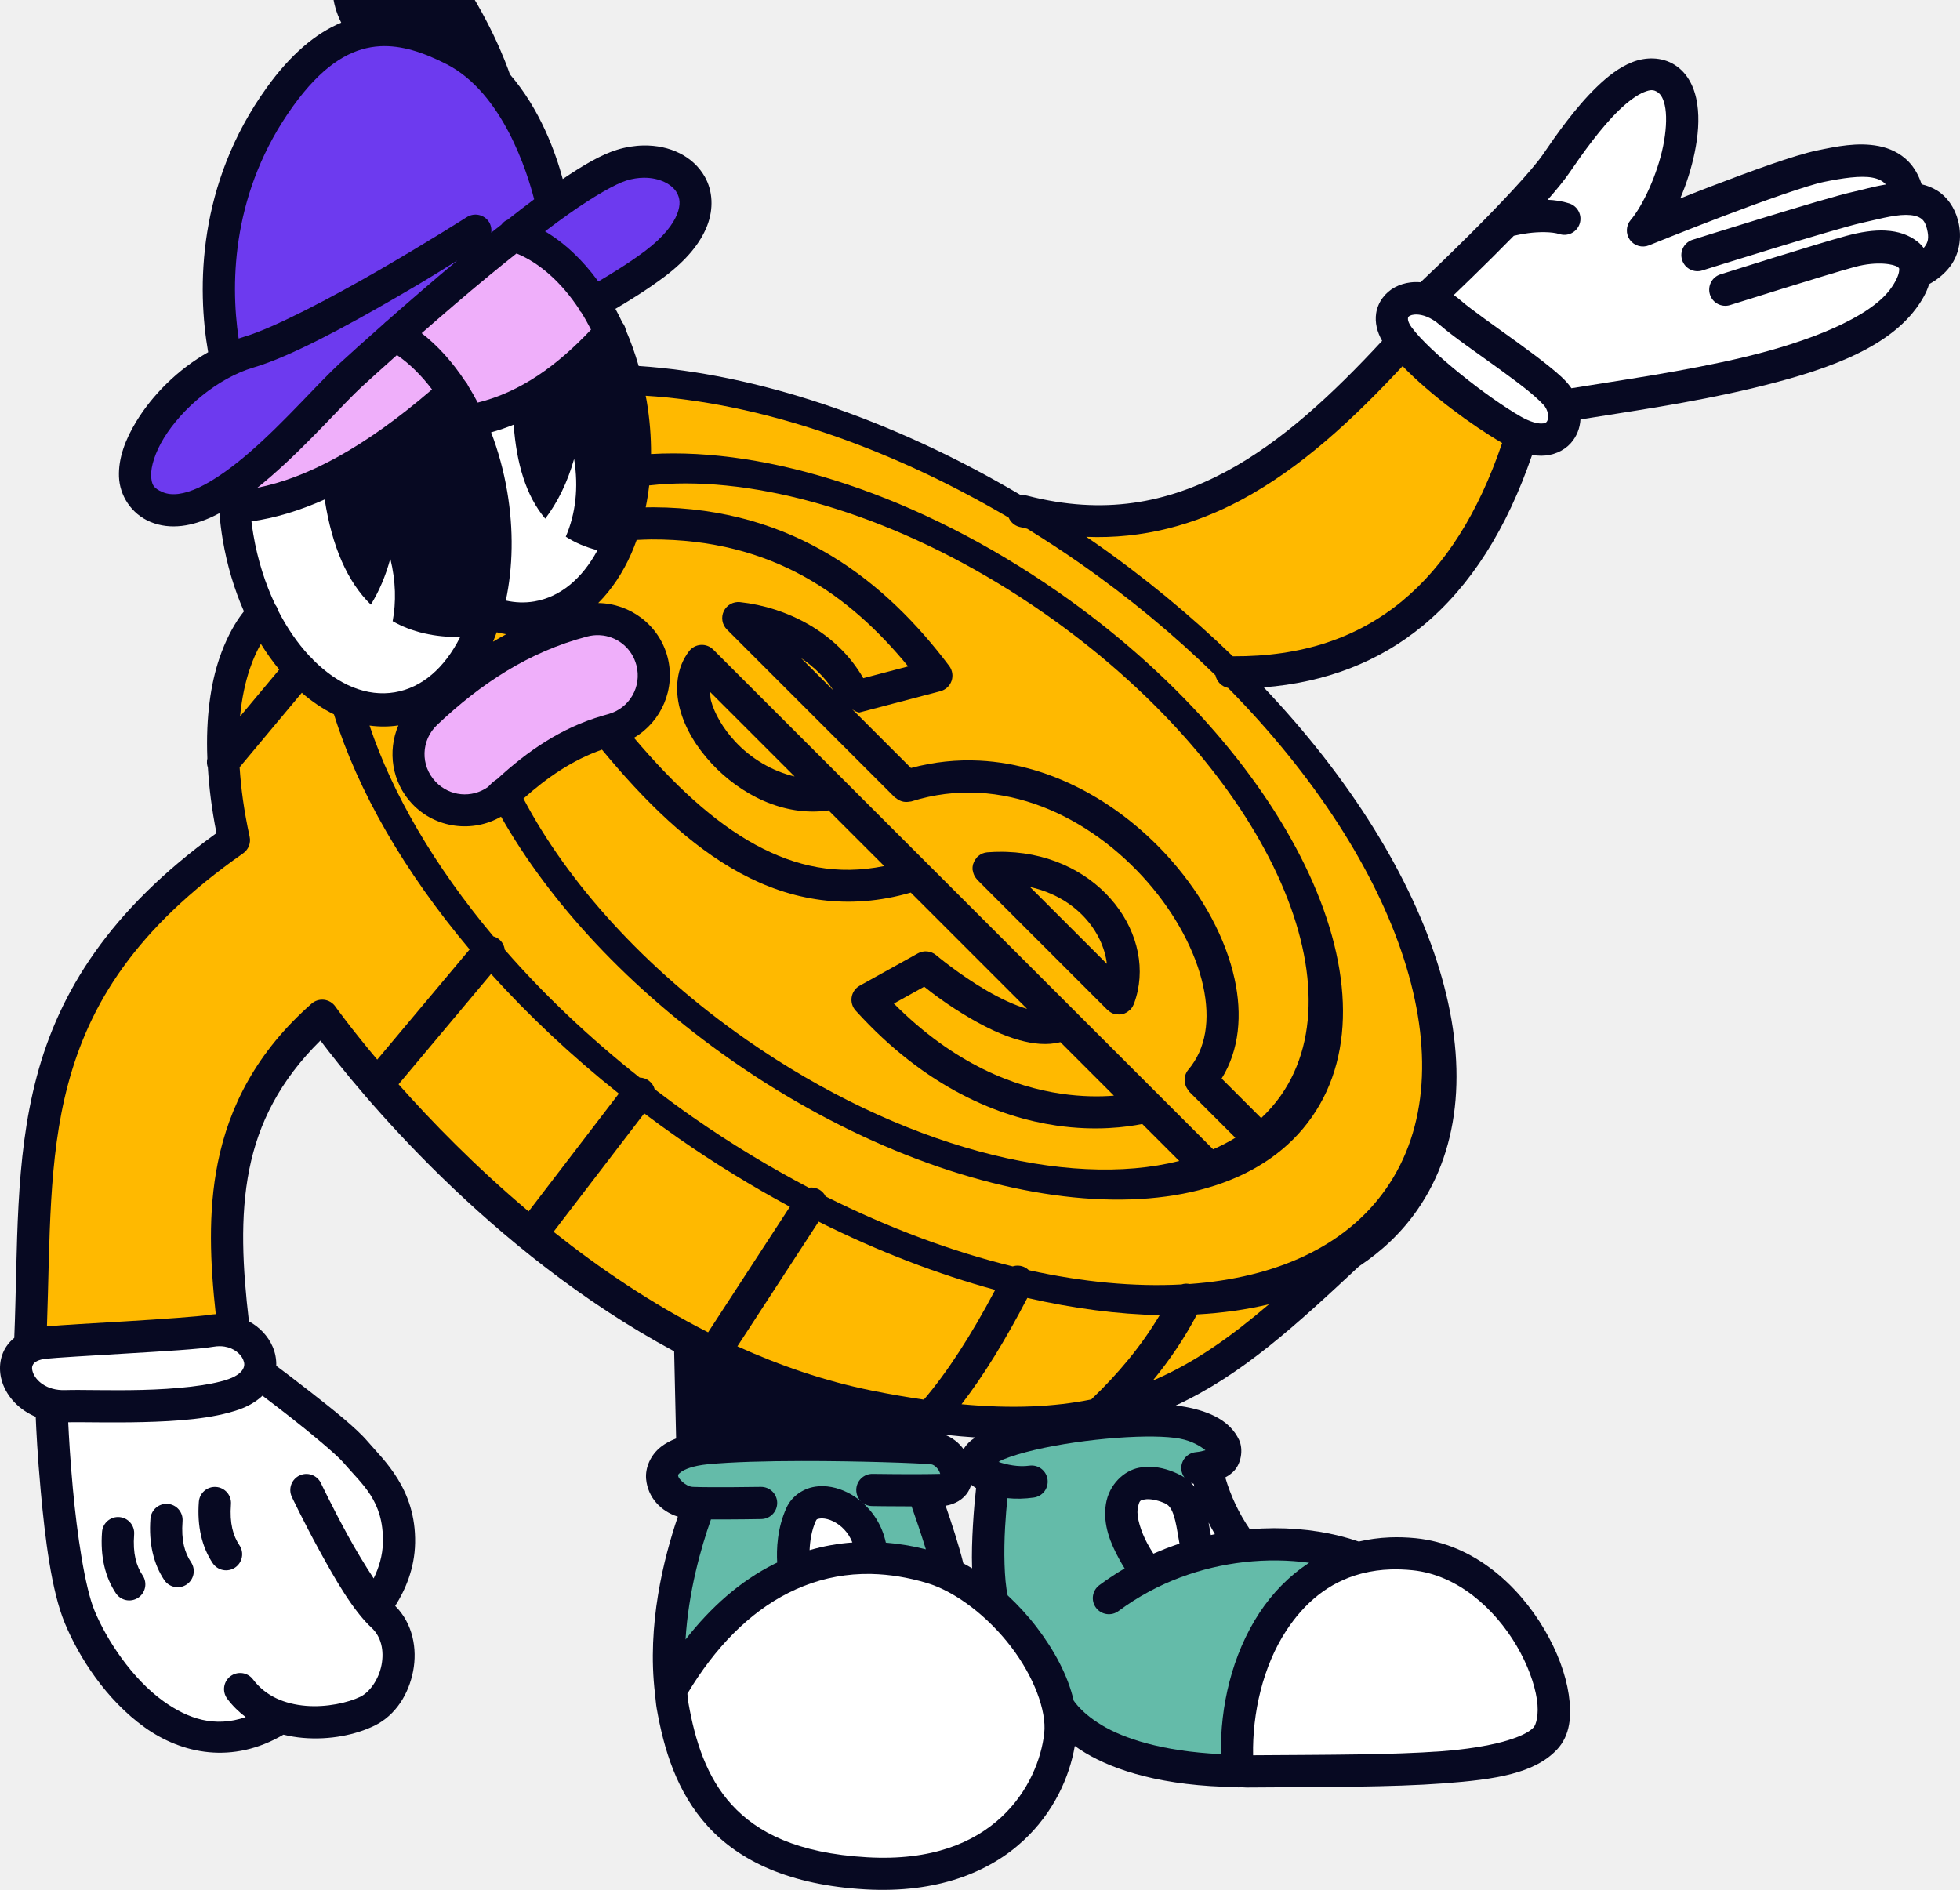
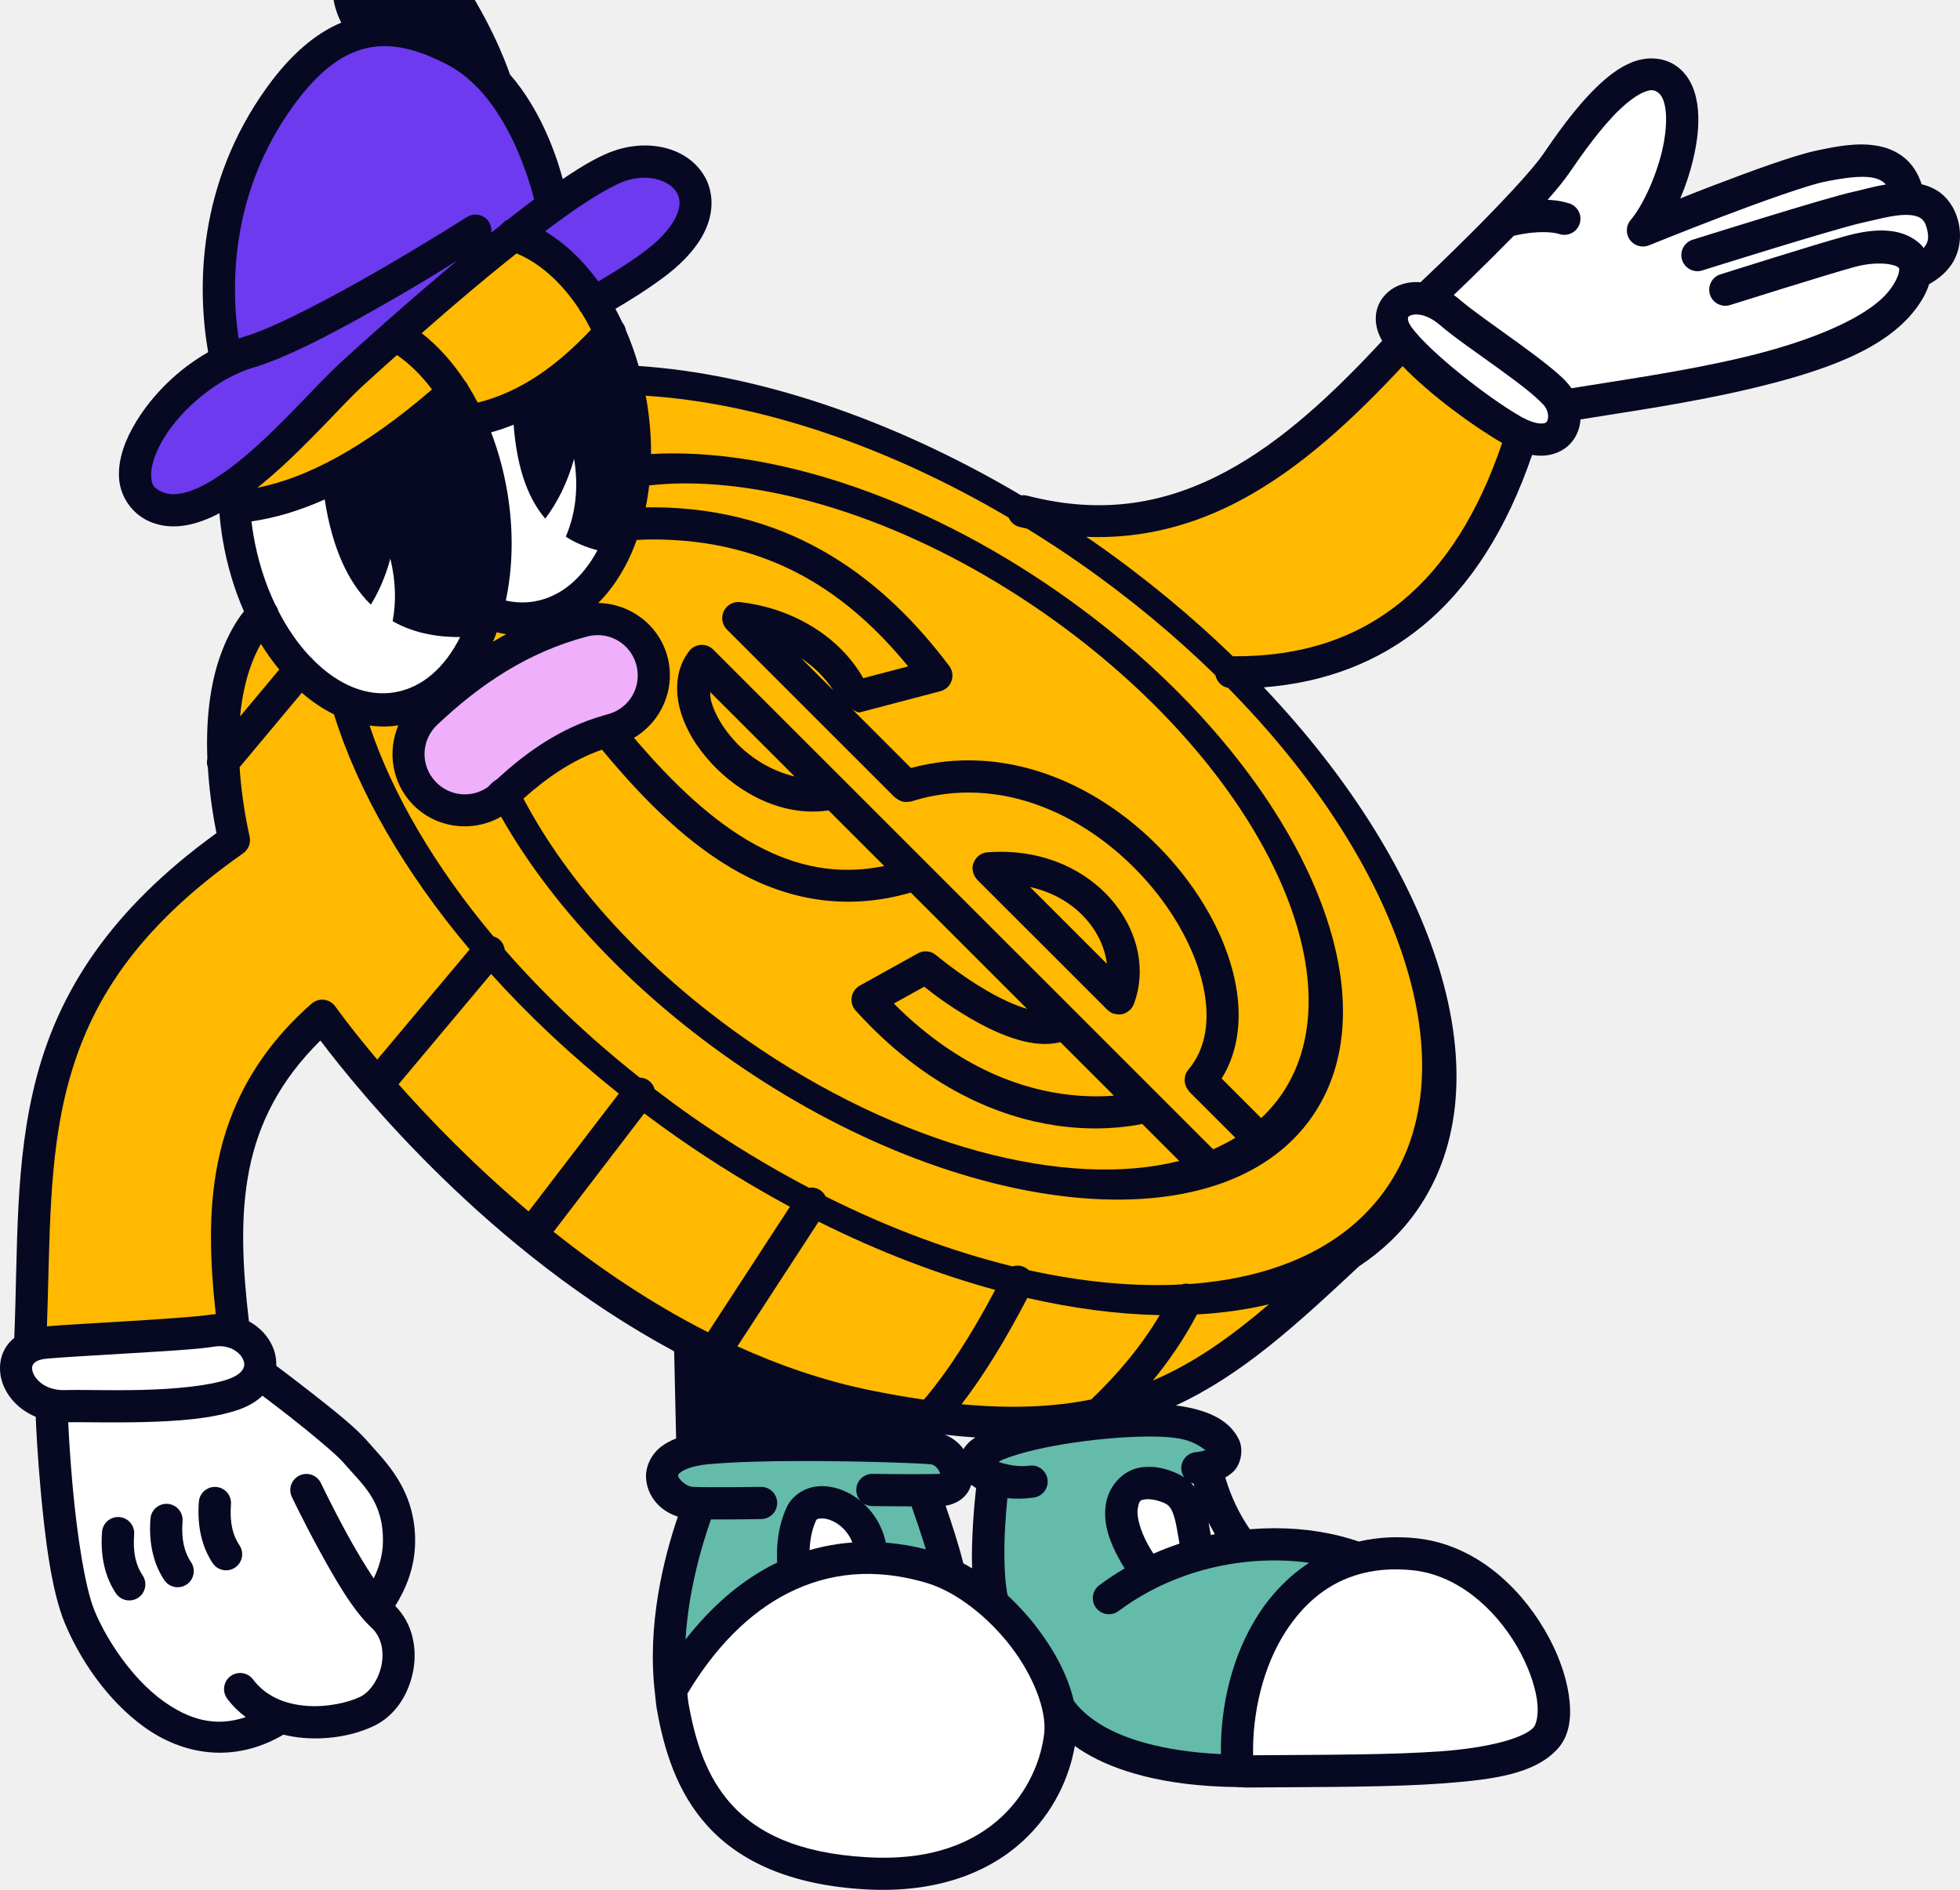
<svg xmlns="http://www.w3.org/2000/svg" width="1542" height="1487" viewBox="0 0 1542 1487" fill="none">
  <g clip-path="url(#clip0_101_519)">
    <path d="M75.327 -170.989C42.816 -170.509 21.915 -159.711 13.191 -143.107C4.467 -126.504 9.443 -107.569 21.485 -96.558C27.506 -91.052 35.747 -87.326 44.803 -87.511C46.181 -87.543 47.525 -88.275 48.904 -88.488C49.224 -86.79 49.138 -84.992 49.696 -83.343C52.553 -74.894 59.876 -67.789 68.245 -65.077C80.639 -61.06 94.075 -63.083 110.112 -68.564C110.821 -63.503 112.143 -58.748 114.46 -54.454C119.667 -44.806 129.255 -38.697 139.288 -36.206C155.268 -32.239 173.588 -34.746 193.896 -39.786C194.475 -34.986 195.463 -30.427 197.181 -26.201C200.844 -17.188 207.965 -9.747 216.744 -6.005C229.742 -0.466 244.538 -1.443 261.655 -6.316C262.272 2.158 264.645 10.301 268.452 17.831C248.362 26.249 228.69 42.73 209.829 68.97C155.09 145.079 155.013 227.018 163.762 277.127C139.904 290.671 120.019 310.708 107.354 331.412C98.623 345.684 93.071 360.407 93.592 375.031C94.112 389.655 103.075 404.273 118.307 410.624C134.375 417.324 151.696 413.781 167.51 406.369C169.22 405.568 170.92 404.697 172.619 403.803C173.19 410.691 174.044 417.651 175.223 424.648C178.634 444.869 184.362 463.835 191.911 481.042C190.86 482.349 189.755 483.771 188.614 485.402C183.562 492.622 177.429 503.495 172.384 518.583C166.055 537.511 161.819 563.412 163.137 596.768C162.587 599.125 162.725 601.591 163.533 603.873C164.5 619.538 166.543 636.596 170.312 655.512C86.14 716.366 46.621 780.44 28.932 847.004C11.293 913.378 14.16 981.4 11.224 1052.69C8.833 1054.64 6.723 1056.85 5.045 1059.38C-0.683 1067.99 -1.198 1078.62 1.81 1087.68C5.686 1099.34 15.138 1109.36 28.097 1114.79C28.508 1124.52 29.472 1145.03 32.08 1173.53C35.431 1210.13 40.424 1251.56 50.957 1277.05C62.012 1303.78 83.381 1337.34 113.829 1359.15C143.051 1380.07 182.954 1388.4 222.997 1364.87C228.115 1366.14 233.265 1366.97 238.33 1367.41C259.691 1369.24 279.954 1364.95 294.609 1357.8C311.368 1349.61 321.598 1332.77 325.034 1314.81C328.359 1297.43 324.914 1277.58 310.919 1263.59C318.772 1251.15 326.222 1234.29 326.58 1214.02C327.363 1171.41 301.73 1148.79 289.16 1134.06C280.001 1123.33 261.607 1108.81 244.206 1095.2C232.182 1085.79 223.11 1078.97 217.35 1074.66C217.521 1069.44 216.522 1064.26 214.524 1059.65C210.885 1051.23 204.271 1044.22 195.832 1039.64C190.948 997.972 188.608 957.542 196.172 919.897C203.409 883.879 220.083 850.315 252.08 818.715C281.692 858.02 384.313 984.747 530.381 1063.25L531.927 1131.83C527.448 1133.55 523.501 1135.68 520.095 1138.32C511.896 1144.67 507.473 1154.77 508.325 1163.83C509.681 1178.26 519.908 1189.11 533.288 1193.33C522.239 1225.79 508.816 1278.53 515.296 1332.59C515.316 1332.85 515.344 1333.1 515.381 1333.36C515.83 1337.01 516.014 1340.63 516.655 1344.28C522.236 1376.04 532.204 1410.04 557.056 1437.17C581.909 1464.29 621.17 1483.19 680.698 1486.6C737.393 1489.86 778.294 1473.01 804.92 1448.4C829.085 1426.07 841.39 1398.15 845.594 1373.78C848.14 1375.6 850.914 1377.44 853.95 1379.26C876.904 1393.01 914.771 1405.48 973.534 1406.12C973.837 1406.22 974.145 1406.32 974.455 1406.4C974.694 1406.34 974.932 1406.27 975.167 1406.19C977.177 1406.19 978.723 1406.48 980.783 1406.46C1042.2 1406 1094.67 1406.25 1135.73 1403.19C1176.78 1400.13 1207.09 1395.4 1224.82 1376.71C1235.5 1365.46 1236.62 1349.6 1234.18 1333.33C1231.75 1317.05 1225.12 1299.27 1214.99 1282.07C1194.73 1247.67 1159.81 1214.93 1113.73 1210.29C1106.7 1209.59 1099.9 1209.39 1093.33 1209.65C1084.84 1210 1076.73 1211.13 1069.01 1212.93C1049.46 1206.18 1026.62 1202.37 1002.18 1202.43C995.969 1202.46 989.65 1202.73 983.263 1203.25C974.775 1190.87 968.331 1177.35 963.965 1162.48C966.076 1161.33 968.051 1159.98 969.878 1158.32C976.669 1152.16 978.315 1140.34 974.796 1132.89C967.757 1117.99 952.106 1110.67 932.811 1107.04C930.365 1106.59 927.774 1106.19 925.067 1105.86C977.55 1081.58 1019.87 1042.38 1069.22 996.346C1087.16 984.455 1102.6 969.86 1114.85 952.307C1185.77 850.665 1130.82 684.804 994.229 540.827C1042.84 537.017 1084.89 520.784 1119.3 492.398C1157.13 461.182 1185.53 415.873 1205.36 357.961C1207.81 358.37 1210.21 358.586 1212.58 358.579C1221.59 358.547 1230.11 354.955 1235.6 348.895C1240.52 343.464 1243 336.855 1243.42 330.005C1279.8 324.107 1330.16 317.082 1378.39 305.567C1431.8 292.814 1482.29 276.069 1507.05 243.249C1512.08 236.583 1515.7 230.119 1517.7 223.579C1523.66 220.243 1529.8 215.731 1534.65 209.06C1541.07 200.23 1544.01 187.315 1540.49 173.604C1537.8 163.178 1531.7 154.695 1523.9 149.877C1520.01 147.478 1515.93 145.949 1511.82 145.017C1509.51 137.908 1506.03 131.803 1501.38 127.023C1494.79 120.253 1486.34 116.549 1478.03 114.928C1461.42 111.686 1444.53 115.281 1429.72 118.347C1411.37 122.134 1377.4 134.713 1346.21 146.606C1333.23 151.555 1331.83 152.239 1321.89 156.166C1326.79 144.705 1330.74 132.331 1333.27 119.949C1335.95 106.837 1337.06 93.866 1335.29 81.883C1333.53 69.9 1328.43 57.954 1317.52 51.057C1312.28 47.754 1306.46 46.205 1300.66 45.999C1294.86 45.794 1289.09 46.933 1283.97 48.986C1273.71 53.092 1264.76 60.161 1256.27 68.359C1239.29 84.756 1224.28 106.277 1213.91 121.464C1205.25 134.147 1179.35 161.561 1156.41 184.4C1137.43 203.298 1122.95 216.999 1117.56 222.083C1114.83 221.864 1112.15 221.899 1109.53 222.225C1105.28 222.755 1101.22 224.01 1097.47 225.997C1089.98 229.97 1084.05 237.516 1082.68 246.403C1081.55 253.681 1083.38 261.199 1087.37 268.175C1048.28 310.37 1008.16 347.716 964.46 371.082C918.175 395.83 868.316 405.573 808.143 390.016C806.588 389.628 804.974 389.537 803.386 389.75C700.117 328.643 594.185 294.06 502.46 287.963C499.618 278.118 496.261 268.637 492.359 259.673C491.976 257.496 491.029 255.458 489.613 253.761C487.881 250.085 486.073 246.492 484.177 242.996C494.204 237.085 509.132 228.022 523.131 217.439C540.143 204.561 550.997 191.311 556.295 177.753C561.594 164.194 560.699 150.093 554.545 139.167C545.316 122.781 526.805 114.137 506.326 114.464C499.501 114.575 492.459 115.685 485.469 117.834C473.007 121.662 458.804 129.997 442.742 140.874C437.106 120.087 425.001 86.056 401.172 58.533C395.227 41.096 347.89 -86.641 218.629 -136.979C153.565 -162.32 107.861 -171.462 75.35 -170.982L75.327 -170.989ZM743.274 1128.87C751.503 1129.79 759.52 1130.52 767.297 1131.03C763.46 1133.5 760.322 1136.41 758.063 1140.25C754.42 1135.31 749.45 1131.21 743.274 1128.87ZM764.081 1168.21C764.443 1168.49 764.798 1168.79 765.164 1169.05C766.058 1169.69 766.977 1170.3 767.916 1170.88C767.126 1178.01 766.117 1188.33 765.436 1200.29C764.824 1211.03 764.377 1222.66 764.786 1233.98C762.512 1232.62 760.214 1231.33 757.89 1230.12C754.267 1215.4 748.38 1197.54 743.936 1184.74C751.163 1183.67 758.031 1179.68 761.613 1173.8C762.727 1171.97 763.516 1170.1 764.081 1168.21Z" fill="#070922" />
    <path d="M685.098 1238.39C685.297 1238.39 685.499 1238.42 685.698 1238.42C685.772 1238.43 685.845 1238.44 685.919 1238.45C685.964 1238.45 686.01 1238.45 686.055 1238.45C699.75 1238.78 714.056 1241.05 729.017 1245.49C752.175 1252.39 777.41 1272.2 795.378 1295.66C813.345 1319.11 823.458 1346.11 821.535 1363.69C819.335 1383.81 809.236 1409.94 787.727 1429.82C766.217 1449.7 733.286 1464.28 682.152 1461.33C627.2 1458.19 595.723 1441.88 575.749 1420.08C555.776 1398.27 546.83 1369.61 541.613 1339.92C541.19 1337.51 541.109 1335.06 540.784 1332.64C562.52 1296.26 589.51 1268.78 620.344 1253.3C636.291 1245.29 653.25 1240.31 671.328 1238.84C675.846 1238.48 680.431 1238.33 685.09 1238.41L685.098 1238.39Z" fill="white" />
    <path d="M1094.18 1234.86C1099.6 1234.7 1105.26 1234.9 1111.18 1235.5C1146.48 1239.05 1175.83 1265.51 1193.16 1294.93C1201.82 1309.64 1207.3 1324.93 1209.12 1337.08C1210.94 1349.23 1208.44 1357.17 1206.44 1359.28C1198.83 1367.3 1173.18 1375.01 1133.84 1377.94C1095.73 1380.78 1044.97 1380.68 985.85 1381.09C985.205 1348.33 993.476 1311.12 1012.04 1282.89C1026.14 1261.46 1045.01 1245.11 1070.49 1238.3C1071.09 1238.19 1071.67 1238.04 1072.24 1237.85C1079.08 1236.16 1086.36 1235.11 1094.16 1234.86H1094.18Z" fill="white" />
    <path d="M950.824 1197.96C952.386 1201.08 954.043 1204.14 955.791 1207.14C954.73 1207.36 953.668 1207.59 952.606 1207.82C952.059 1204.69 951.492 1201.4 950.824 1197.96Z" fill="white" />
    <path d="M646.947 1194.71C649.274 1194.79 652.411 1195.47 655.619 1197.07C661.55 1200.03 667.428 1205.5 670.593 1213.66C659.028 1214.5 647.785 1216.54 636.934 1219.69C637.244 1212.62 638.449 1204.18 641.838 1196.77C642.477 1195.37 642.643 1195.2 644.919 1194.84C645.487 1194.75 646.172 1194.71 646.947 1194.74V1194.71Z" fill="white" />
    <path d="M902.358 1179.6C906.193 1179.43 912.239 1180.75 916.98 1183.12C920.545 1184.9 922.665 1188.61 924.662 1196.78C925.902 1201.86 926.719 1208 927.946 1214.55C921.073 1216.83 914.227 1219.48 907.442 1222.49C905.933 1220.16 904.281 1217.47 902.655 1214.46C897.624 1205.16 894.059 1193.63 895.059 1187.42C896.261 1179.95 897.28 1180.43 900.861 1179.76C901.309 1179.67 901.81 1179.62 902.358 1179.6Z" fill="white" />
    <path d="M936.92 1166.65C937.608 1166.99 938.326 1167.28 939.066 1167.49C939.278 1168.25 939.494 1169 939.716 1169.75C938.854 1168.67 937.921 1167.64 936.92 1166.65Z" fill="white" />
    <path d="M630.656 1149.57C676.238 1149.51 722.178 1151.22 732.402 1152.13C735.38 1152.42 738.836 1156.29 739.595 1159.38C739.69 1159.77 739.67 1159.44 739.686 1159.69C719.536 1160.22 686.537 1159.69 686.537 1159.69C683.179 1159.63 679.935 1160.91 677.519 1163.24C675.103 1165.58 673.712 1168.77 673.654 1172.13C673.624 1173.8 673.925 1175.45 674.535 1177C675.145 1178.54 676.053 1179.96 677.21 1181.15C678.366 1182.35 679.748 1183.31 681.274 1183.97C682.8 1184.63 684.441 1184.98 686.104 1185.01C686.104 1185.01 701.042 1185.25 717.197 1185.25C720.077 1193.43 724.555 1206.47 728.423 1219.06C717.754 1216.35 707.248 1214.62 696.934 1213.79C693.967 1199.95 686.472 1188.8 677.21 1181.15C673.952 1178.46 670.488 1176.18 666.912 1174.4C658.676 1170.3 649.761 1168.38 640.897 1169.8V1169.83C632.036 1171.26 622.984 1177.07 618.791 1186.26C611.386 1202.45 610.828 1219.21 611.443 1229.49C610.623 1229.89 609.79 1230.25 608.975 1230.66C582.441 1243.98 559.242 1264.53 539.337 1290.02C541.587 1252.57 551.535 1217.53 559.339 1195.52C577.168 1195.63 598.986 1195.24 598.986 1195.24C602.345 1195.18 605.545 1193.8 607.881 1191.38C610.217 1188.97 611.498 1185.73 611.443 1182.37C611.417 1180.71 611.064 1179.07 610.403 1177.54C609.741 1176.01 608.785 1174.63 607.59 1173.48C606.395 1172.32 604.984 1171.41 603.437 1170.8C601.889 1170.19 600.236 1169.88 598.572 1169.91C598.572 1169.91 559.248 1170.51 545.151 1169.91C539.341 1169.68 533.732 1163.28 533.56 1161.45C533.474 1160.53 532.969 1160.38 535.619 1158.32C538.269 1156.27 544.9 1153.29 556.785 1152.14C576.085 1150.28 603.305 1149.61 630.654 1149.57L630.656 1149.57Z" fill="#64BBA9" />
    <path d="M907.831 1130.33C915.924 1130.44 922.891 1130.96 928.125 1131.94C938.387 1133.87 944.838 1138.27 948.375 1141.07C946.431 1141.64 944.236 1142.27 940.805 1142.59C939.148 1142.75 937.54 1143.23 936.07 1144.01C934.6 1144.79 933.297 1145.85 932.237 1147.13C931.176 1148.41 930.378 1149.89 929.889 1151.48C929.4 1153.07 929.23 1154.74 929.387 1156.39C929.645 1158.61 930.485 1160.73 931.824 1162.52C930.711 1161.78 929.549 1161.08 928.298 1160.46C921.438 1157.03 913.486 1154.33 904.918 1154.14C902.061 1154.08 899.136 1154.3 896.16 1154.86C884.255 1157.11 872.518 1168.03 870.046 1183.39C867.373 1200 874.142 1214.99 880.369 1226.5C881.848 1229.23 883.35 1231.77 884.792 1234.08C878.015 1238.06 871.352 1242.46 864.851 1247.3C863.517 1248.29 862.391 1249.54 861.539 1250.97C860.686 1252.4 860.123 1253.98 859.883 1255.62C859.642 1257.27 859.729 1258.95 860.136 1260.56C860.544 1262.17 861.265 1263.69 862.259 1265.02C863.253 1266.36 864.5 1267.48 865.929 1268.33C867.357 1269.19 868.94 1269.75 870.586 1269.99C872.232 1270.23 873.909 1270.14 875.522 1269.74C877.135 1269.33 878.652 1268.61 879.986 1267.61C910.634 1244.79 945.489 1232.93 978.676 1229.14C996.635 1227.09 1014.1 1227.44 1029.98 1229.64C1014.17 1239.94 1001.03 1253.53 990.88 1268.97C969.085 1302.11 959.961 1342.9 960.548 1380.19C913.635 1377.96 883.934 1367.69 866.979 1357.53C857.294 1351.72 851.354 1346.1 847.904 1342.15C846.236 1340.24 845.308 1338.99 844.737 1338.15C840.158 1318.34 829.4 1298.39 815.493 1280.23C808.683 1271.34 800.999 1262.95 792.738 1255.26C789.979 1242.54 789.672 1220.38 790.734 1201.73C791.23 1193.02 791.924 1185.11 792.559 1178.79C799.296 1179.5 806.336 1179.32 813.384 1178.31C815.031 1178.07 816.615 1177.52 818.046 1176.67C819.477 1175.82 820.729 1174.7 821.726 1173.37C822.724 1172.04 823.448 1170.52 823.86 1168.91C824.272 1167.3 824.364 1165.62 824.128 1163.98C823.652 1160.65 821.875 1157.65 819.187 1155.64C816.5 1153.62 813.122 1152.76 809.797 1153.24C801.18 1154.47 791.772 1152.4 785.613 1150.31C786.753 1149.67 787.127 1149.22 788.761 1148.55C816.566 1137.11 872.763 1129.85 907.831 1130.32V1130.33Z" fill="#64BBA9" />
    <path d="M206.49 1098.18C212.426 1102.67 220.277 1108.65 228.596 1115.16C245.674 1128.52 265.214 1145.03 269.894 1150.51C284.939 1168.14 301.861 1180.59 301.253 1213.57C301.069 1224.03 297.999 1233.68 293.979 1241.93C287.205 1231.71 279.844 1219.44 273.556 1207.95C261.629 1186.18 252.483 1166.96 252.483 1166.96C251.041 1163.92 248.454 1161.59 245.29 1160.46C242.127 1159.34 238.648 1159.52 235.616 1160.96C232.582 1162.4 230.245 1164.99 229.12 1168.15C227.995 1171.32 228.174 1174.8 229.617 1177.83C229.617 1177.83 239.029 1197.62 251.351 1220.12C263.674 1242.62 277.754 1267.28 292.334 1280.78C299.941 1287.81 302.325 1298.76 300.165 1310.05C298.004 1321.34 290.899 1331.43 283.496 1335.04C273.957 1339.7 256.825 1343.57 240.503 1342.17C224.178 1340.77 209.128 1334.81 199.056 1321.4C198.056 1320.07 196.805 1318.95 195.373 1318.11C193.94 1317.26 192.355 1316.71 190.707 1316.47C189.06 1316.24 187.383 1316.33 185.772 1316.75C184.16 1317.16 182.647 1317.89 181.317 1318.89C178.632 1320.9 176.858 1323.91 176.386 1327.23C175.914 1330.55 176.782 1333.93 178.799 1336.62C183.093 1342.33 188.004 1347.09 193.304 1351.07C168.855 1359.45 148.038 1352.49 128.588 1338.56C103.834 1320.83 83.785 1290.11 74.382 1267.38C66.769 1248.96 60.593 1207.02 57.317 1171.22C55.209 1148.2 54.241 1130.97 53.667 1119.07C63.3 1118.82 86.924 1119.56 112.402 1118.94C138.737 1118.29 167.013 1116.48 188.244 1108.99C195.531 1106.41 201.708 1102.73 206.497 1098.18H206.49Z" fill="white" />
    <path d="M556.02 1076.29C594.956 1094.99 636.629 1110.01 680.62 1118.92C694.788 1121.79 708.308 1124.15 721.312 1126.06C706.241 1125.28 683.003 1124.48 657.283 1124.17L657.252 1124.21C622.978 1123.8 584.816 1124.26 557.144 1126.72L556.02 1076.29Z" fill="#070922" />
    <path d="M172.638 1059.21C174.048 1059.21 175.392 1059.31 176.665 1059.52C184.306 1060.75 189.446 1065.49 191.268 1069.7C192.483 1072.51 192.468 1074.61 191.319 1076.91C190.168 1079.2 187.305 1082.44 179.778 1085.11C164.494 1090.5 137.126 1093 111.753 1093.62C86.375 1094.25 63.282 1093.33 51.485 1093.76C36.157 1094.33 27.863 1085.8 25.835 1079.69C24.821 1076.64 25.198 1074.8 26.126 1073.41C26.626 1072.66 27.517 1071.7 29.28 1070.85C29.372 1070.81 29.462 1070.77 29.553 1070.72C31.046 1070.05 33.106 1069.44 36.09 1069.1C42.717 1068.32 71.893 1066.62 100.379 1064.91C128.858 1063.2 156.258 1061.63 168.205 1059.61C169.742 1059.35 171.218 1059.22 172.628 1059.22L172.638 1059.21Z" fill="white" />
    <path d="M998.376 1026.22C968.931 1051.31 940.636 1071.67 908.747 1085.49C908.178 1085.74 907.587 1085.95 907.015 1086.19C920.276 1070.05 931.965 1052.79 941.701 1034.23C961.634 1033.13 980.603 1030.49 998.376 1026.22Z" fill="#FFB900" />
    <path d="M808.232 1021.27C844.515 1029.57 879.522 1034.14 912.378 1034.78C898.001 1058.95 879.782 1080.85 858.517 1101.13C829.455 1106.99 796.342 1108.6 756.475 1104.89C773.954 1082.19 791.13 1054.22 808.232 1021.27Z" fill="#FFB900" />
    <path d="M644.035 961.229C690.898 984.681 737.723 1002.59 782.953 1014.92C763.999 1050.78 745.161 1079.82 726.823 1101.28C713.769 1099.38 700.118 1097.03 685.655 1094.1C648.846 1086.65 613.567 1074.49 580.136 1059.33L644.035 961.229Z" fill="#FFB900" />
    <path d="M506.835 876.051C515.52 882.58 524.379 889.01 533.425 895.319C562.39 915.519 591.862 933.588 621.434 949.505L557.09 1048.3C512.497 1025.67 471.679 997.955 435.502 969.212L506.835 876.051Z" fill="#FFB900" />
    <path d="M386.354 766.329C415.813 798.994 449.447 830.684 486.851 860.48L415.876 953.184C373.852 917.775 339.149 882.003 313.555 853.147L386.354 766.329Z" fill="#FFB900" />
    <path d="M473.596 589.856C507.159 630.423 542.551 665.372 582.48 687.044C622.53 708.782 667.654 716.499 716.537 702.305L808.034 793.791C798.044 790.924 786.622 785.455 776.063 779.296C754.336 766.624 736.49 751.538 736.49 751.538C734.525 749.873 732.098 748.845 729.535 748.593C726.971 748.341 724.392 748.877 722.14 750.128L676.383 775.549C674.717 776.475 673.281 777.765 672.183 779.323C671.085 780.88 670.352 782.665 670.04 784.545C669.728 786.425 669.844 788.351 670.38 790.18C670.916 792.009 671.858 793.693 673.135 795.108C728.706 856.597 786.868 879.128 831.012 885.61C862.29 890.203 886.831 886.77 898.634 884.368L927.741 913.467C839.824 935.744 708.641 902.725 587.279 818.086C507.074 762.15 446.357 694.032 411.812 628.355C430.509 611.657 450.374 597.991 473.596 589.856Z" fill="#FFB900" />
    <path d="M237.441 545.1C245.4 551.976 253.884 557.734 262.744 562.092C281.536 622.355 318.082 685.982 369.481 747.03L296.781 833.73C275.532 808.475 263.857 791.979 263.857 791.979C262.838 790.518 261.52 789.289 259.993 788.371C258.466 787.454 256.763 786.869 254.994 786.655C253.224 786.441 251.429 786.603 249.726 787.13C248.023 787.657 246.449 788.539 245.11 789.716C202.034 827.559 180.254 870.55 171.34 914.914C163.467 954.092 165.403 994.175 169.756 1034.02C167.865 1034.13 165.957 1034.31 164.023 1034.63C157.282 1035.78 127.305 1037.93 98.899 1039.64C73.025 1041.19 48.79 1042.5 36.93 1043.61C39.365 975.033 37.855 912.106 53.426 853.518C70.245 790.23 106.214 731.03 191.293 671.399C193.34 669.965 194.917 667.957 195.825 665.628C196.733 663.3 196.931 660.756 196.396 658.315C191.883 637.787 189.55 619.792 188.516 603.652L237.441 545.1Z" fill="#FFB900" />
    <path d="M558.747 544.537L625.157 610.942C607.751 606.87 590.935 596.954 578.459 583.543C568.84 573.203 562.054 561.412 559.378 551.277C558.704 548.723 558.951 546.777 558.747 544.537Z" fill="#FFB900" />
    <path d="M630.205 517.793C640.261 524.616 649.108 533.074 655.576 543.17L630.205 517.793Z" fill="#FFB900" />
    <path d="M472.496 517.329C471.167 517.28 469.84 517.441 468.562 517.805C425.328 530.15 387.482 554.319 353.87 585.144C351.396 587.414 349.924 590.574 349.779 593.929C349.634 597.283 350.828 600.558 353.097 603.033C354.222 604.259 355.577 605.252 357.085 605.954C358.593 606.657 360.224 607.055 361.886 607.127C363.549 607.199 365.21 606.942 366.773 606.372C368.336 605.803 369.771 604.931 370.997 603.806C402.494 574.921 436.918 553.182 475.514 542.162C477.114 541.706 478.608 540.938 479.912 539.904C481.215 538.871 482.301 537.59 483.109 536.136C483.917 534.682 484.432 533.083 484.622 531.431C484.812 529.778 484.673 528.105 484.216 526.505C483.482 523.935 481.952 521.663 479.847 520.014C477.741 518.366 475.168 517.426 472.496 517.329Z" fill="#070922" />
    <path d="M205.253 506.607C209.715 513.846 214.553 520.597 219.695 526.833L188.85 563.737C190.316 548.711 193.14 536.413 196.421 526.617C199.242 518.179 202.364 511.684 205.253 506.607Z" fill="#FFB900" />
    <path d="M471.493 499.761C472.532 499.806 473.568 499.897 474.586 500.04C486.804 501.76 497.3 510.581 500.669 523.352C505.157 540.367 495.145 557.546 478.099 562.011C476.855 562.339 475.639 562.71 474.413 563.063C474.346 563.094 474.276 563.104 474.21 563.123C441.257 572.651 414.674 591.328 391.286 612.826C386.303 616.222 386.898 616.322 383.956 619.158C371.24 628.205 353.765 626.752 342.707 615.084C330.592 602.264 331.158 582.433 343.951 570.327C378.091 538.041 415.753 512.97 462 500.811C465.192 499.97 468.384 499.638 471.501 499.766L471.493 499.761Z" fill="#EFAFFA" />
    <path d="M390.777 497.499C393.243 498.13 395.73 498.621 398.23 499.032C394.725 500.917 391.27 502.867 387.864 504.888C388.886 502.47 389.857 500.005 390.777 497.499Z" fill="#FFB900" />
    <path d="M512.322 424.452C608.032 424.094 668.689 468.631 714.483 524.329L679.172 533.604C658.579 497.485 618.723 477.7 582.208 473.766C579.602 473.485 576.974 474.02 574.685 475.296C572.396 476.572 570.559 478.526 569.428 480.889C568.296 483.252 567.924 485.908 568.365 488.491C568.807 491.074 570.039 493.456 571.891 495.309L704.074 627.489C704.385 627.686 704.705 627.87 705.033 628.04C706.177 629.006 707.484 629.762 708.892 630.272C709.449 630.476 710.019 630.642 710.599 630.766C712.202 631.079 713.851 631.079 715.455 630.766C715.809 630.742 716.161 630.703 716.512 630.649C716.626 630.638 716.739 630.625 716.852 630.611C788.285 607.997 858.168 642.936 902.815 694.024C925.139 719.567 940.693 748.973 946.538 775.634C952.384 802.296 948.832 825.263 934.836 841.743C933.702 843.114 932.869 844.709 932.393 846.424C932.329 846.815 932.284 847.209 932.257 847.605C931.96 849.166 931.96 850.768 932.257 852.329C932.381 852.926 932.549 853.513 932.758 854.085C933.266 855.486 934.018 856.786 934.978 857.925C935.149 858.255 935.335 858.577 935.535 858.89L971.879 895.225C966.376 898.602 960.54 901.621 954.406 904.308L561.129 511.101C559.853 509.826 558.319 508.839 556.631 508.204C554.942 507.57 553.138 507.303 551.338 507.422C549.537 507.541 547.782 508.044 546.192 508.896C544.601 509.748 543.212 510.93 542.115 512.363C532.056 525.502 530.821 542.373 534.879 557.744C538.937 573.114 547.916 587.899 559.91 600.794C582.334 624.899 616.368 642.86 651.883 637.66L695.65 681.422C658.763 688.916 626.156 681.934 594.566 664.788C561.257 646.709 529.53 616.746 498.782 580.524C520.249 567.913 531.785 542.043 525.15 516.889C518.496 491.668 495.612 474.797 470.646 474.476C481.238 463.907 490.029 450.622 496.661 435.557C498.187 432.089 499.579 428.502 500.891 424.847C504.717 424.695 508.603 424.466 512.322 424.452Z" fill="#FFB900" />
    <path d="M255.446 392.984C261.285 430.579 273.518 457.948 291.753 475.751C298.245 465.24 303.406 453.241 307.079 439.565C311.449 457.452 311.703 473.723 308.916 488.761C323.863 497.319 341.62 501.398 362.028 501.246C349.805 525.619 331.887 541.122 310.599 544.71C288.834 548.378 266.326 539.147 246.471 519.271C245.871 518.446 245.173 517.696 244.393 517.039C244.317 516.988 244.241 516.939 244.164 516.89C243.854 516.564 243.538 516.263 243.23 515.931C234.171 506.184 225.884 494.209 218.873 480.506C218.439 478.755 217.635 477.117 216.516 475.702C208.721 459.328 202.715 440.712 199.322 420.587C198.737 417.118 198.247 413.669 197.831 410.236C216.113 407.633 235.252 402.028 255.446 392.984Z" fill="white" />
    <path d="M539.666 380.35C621.843 380.524 725.035 415.256 821.449 482.497C990.178 600.171 1071.81 770.108 1007.76 861.896C1003.21 868.418 997.965 874.324 992.215 879.742L961.092 848.626C975.168 826.12 977.39 798.056 971.285 770.212C964.286 738.292 946.669 705.713 921.89 677.36C884.722 634.83 830.4 601.42 770.515 598.47C752.951 597.604 734.913 599.369 716.685 604.282L670.235 557.831C671.885 559.241 673.87 560.204 675.999 560.626L739.873 543.844C741.884 543.315 743.732 542.3 745.258 540.888C746.783 539.476 747.938 537.711 748.619 535.748C749.301 533.785 749.487 531.684 749.165 529.631C748.843 527.578 748.02 525.636 746.77 523.976C697.338 458.378 625.651 399.588 513.954 399.148C511.993 399.148 509.984 399.202 507.998 399.227C509.14 393.596 510.057 387.825 510.738 381.932C520.062 380.926 529.67 380.329 539.666 380.35Z" fill="#FFB900" />
    <path d="M404.094 334.153C406.37 364.463 413.671 390.057 428.97 408.09C438.661 395.237 446.388 379.788 451.676 361.077C455.318 383.903 452.847 404.198 445.12 422.275C452.288 426.912 460.572 430.499 470.058 432.942C457.898 455.481 440.633 469.798 420.286 473.228C412.838 474.483 405.38 474.193 397.952 472.529C403.509 446.393 404.164 417.116 399.071 386.918C396.29 370.425 391.955 354.768 386.379 340.188C392.444 338.498 398.346 336.481 404.094 334.153Z" fill="white" />
    <path d="M507.979 311.392C594.07 316.682 694.854 349.096 793.548 407.262C794.288 409.014 795.414 410.577 796.842 411.835C798.269 413.093 799.961 414.013 801.793 414.527C803.918 415.077 806.012 415.514 808.12 416.005C821.865 424.48 835.559 433.388 849.14 442.861C888.693 470.445 924.511 500.287 956.249 531.341C956.739 533.794 957.945 536.046 959.714 537.815C961.483 539.583 963.735 540.788 966.188 541.278C1102.46 679.54 1157.15 839.734 1090.47 935.308C1058.77 980.74 1003.83 1005.43 935.961 1010.29C933.8 1009.84 931.559 1009.96 929.461 1010.65C892.548 1012.58 852.034 1008.85 809.394 999.425C808.48 998.531 807.435 997.78 806.296 997.199C803.33 995.698 799.894 995.423 796.727 996.432C749.282 984.824 699.534 966.457 649.558 941.38C648.553 939.339 647.016 937.607 645.111 936.365C642.511 934.705 639.394 934.049 636.346 934.522C605.7 918.434 575.049 899.948 544.88 878.907C534.663 871.782 524.771 864.456 515.049 857.042C514.317 854.387 512.738 852.042 510.552 850.364C508.444 848.794 505.9 847.919 503.272 847.86C463.131 816.13 427.533 782.168 397.098 747.241C396.71 744.058 395.13 741.141 392.676 739.078C391.334 738.003 389.787 737.212 388.13 736.753C341.996 681.671 308.718 624.675 290.732 570.873C298.207 571.911 305.792 571.894 313.401 570.768C304.729 591.041 308.227 615.508 324.268 632.48C342.683 651.932 371.874 655.428 394.191 642.572C432.418 710.019 495.058 778.156 575.837 834.492C755.49 959.784 960.612 981.373 1032.12 878.89C1103.65 776.388 1012.55 591.385 832.898 466.093C723.279 389.643 604.755 351.892 512.21 357.237C512.27 343.661 511.162 329.651 508.765 315.436C508.534 314.071 508.231 312.746 507.979 311.392Z" fill="#FFB900" />
    <path d="M1103.46 288.067C1125.19 310.581 1157.8 334.567 1181.79 348.549C1163.04 403.836 1136.76 445.149 1103.17 472.863C1067.87 501.992 1024.24 516.713 969.93 516.389C937.262 484.749 900.713 454.428 860.595 426.449C858.611 425.065 856.603 423.782 854.614 422.418C899.232 424.196 939.708 413.029 976.4 393.41C1023.26 368.358 1064.33 330.101 1103.46 288.067Z" fill="#FFB900" />
-     <path d="M312.281 279.354C322.052 286.047 331.423 295.22 339.892 306.414C285.649 353.137 240.644 376.237 202.482 383.764C206.168 380.82 209.819 377.764 213.43 374.625C242.887 349.014 270.164 317.593 284.547 304.386C290.367 299.041 300.551 289.835 312.281 279.354Z" fill="#EFAFFA" />
+     <path d="M312.281 279.354C322.052 286.047 331.423 295.22 339.892 306.414C285.649 353.137 240.644 376.237 202.482 383.764C206.168 380.82 209.819 377.764 213.43 374.625C242.887 349.014 270.164 317.593 284.547 304.386C290.367 299.041 300.551 289.835 312.281 279.354Z" fill="#FFB900" />
    <path d="M359.838 204.886C339.799 221.629 320.443 238.401 304.234 252.697C303.455 253.239 302.739 253.876 302.1 254.595C286.871 268.054 274.428 279.301 267.414 285.742C250.318 301.44 224.317 331.596 196.804 355.518C190.051 361.388 183.24 366.824 176.597 371.533C176.215 371.763 175.845 372.014 175.49 372.287C168.991 376.826 162.663 380.677 156.761 383.443C144.509 389.184 135.106 390.198 128.056 387.258C120.582 384.142 119.164 381.17 118.914 374.136C118.664 367.102 121.952 356.098 128.965 344.634C142.989 321.709 170.934 297.539 199.519 289.143C228.636 280.603 272.564 256.604 310.852 234.486C337.644 219.009 348.098 212.216 359.838 204.886Z" fill="#6D3AEF" />
-     <path d="M406.357 199.419C424.227 206.667 441.722 222.02 455.938 243.705C456.003 243.999 456.079 244.289 456.165 244.577C456.49 244.947 456.837 245.299 457.204 245.628C459.946 249.963 462.522 254.574 464.972 259.35C438.266 287.707 409.634 308.393 375.838 316.783C373.468 312.264 370.983 307.877 368.354 303.674C367.82 302.39 367.078 301.204 366.158 300.161C366.085 300.096 366.012 300.032 365.937 299.968C356.017 284.905 344.485 272.064 331.733 262.149C347.902 247.966 365.993 232.353 384.814 216.83C391.994 210.909 399.195 205.113 406.357 199.419Z" fill="#EFAFFA" />
+     <path d="M406.357 199.419C424.227 206.667 441.722 222.02 455.938 243.705C456.003 243.999 456.079 244.289 456.165 244.577C456.49 244.947 456.837 245.299 457.204 245.628C459.946 249.963 462.522 254.574 464.972 259.35C438.266 287.707 409.634 308.393 375.838 316.783C373.468 312.264 370.983 307.877 368.354 303.674C367.82 302.39 367.078 301.204 366.158 300.161C366.085 300.096 366.012 300.032 365.937 299.968C356.017 284.905 344.485 272.064 331.733 262.149C347.902 247.966 365.993 232.353 384.814 216.83C391.994 210.909 399.195 205.113 406.357 199.419Z" fill="#FFB900" />
    <path d="M506.403 139.852C519.073 139.71 528.849 145.159 532.467 151.582C534.879 155.865 535.694 160.846 532.694 168.519C529.696 176.192 522.248 186.322 507.83 197.236C495.191 206.79 480.307 215.812 470.725 221.481C458.613 204.826 444.412 191.279 428.796 182.012C435.3 177.107 441.691 172.376 447.753 168.105C467.058 154.505 484.293 144.669 492.886 142.029C497.633 140.57 502.179 139.899 506.403 139.852Z" fill="#6D3AEF" />
    <path d="M298.984 36.377C315.718 35.471 333.044 41.133 351.421 50.562C395.632 73.232 414.901 135.948 420.244 156.802C413.372 161.916 406.261 167.468 399.127 173.077C398.793 173.173 398.463 173.284 398.138 173.411V173.442C396.746 174.261 395.525 175.369 394.544 176.701C391.837 178.847 389.178 180.879 386.46 183.058C386.873 180.162 386.269 177.212 384.753 174.71C382.949 171.877 380.094 169.877 376.814 169.149C373.535 168.421 370.102 169.024 367.268 170.827C367.268 170.827 335.946 190.756 298.192 212.566C260.437 234.376 215.314 258.122 192.401 264.842C190.831 265.303 189.287 265.835 187.737 266.357C180.949 220.667 182.977 149.712 230.409 83.762C252.754 52.675 272.917 40.428 291.858 37.181C294.226 36.775 296.605 36.512 298.996 36.383L298.984 36.377Z" fill="#6D3AEF" />
    <path d="M727.095 776.353C733.985 781.857 745.927 791.042 763.296 801.174C775.325 808.189 788.631 814.755 802.207 818.475C812.674 821.343 823.747 822.676 834.234 819.978L876.355 862.094C865.611 862.957 851.45 863.014 834.698 860.554C798.459 855.233 751.186 837.758 703.214 789.617L727.095 776.353Z" fill="#FFB900" />
    <path d="M1114.43 247.434C1118.92 247.51 1125.54 249.362 1132.95 255.825C1143.44 264.956 1161.71 277.454 1179.09 290.039C1187.78 296.331 1196.15 302.553 1202.78 307.94C1209.41 313.328 1214.45 318.454 1215.34 319.739C1219.13 325.207 1218.04 330.533 1216.82 331.877C1216.22 332.549 1215.58 333.228 1212.51 333.237C1209.43 333.237 1203.92 332.048 1196.36 327.722C1170.32 312.854 1124.87 276.974 1110.69 257.705C1107.6 253.503 1107.57 251.106 1107.71 250.254C1107.84 249.401 1107.9 249.122 1109.34 248.362C1110.05 247.981 1111.18 247.643 1112.65 247.502C1113.2 247.448 1113.79 247.421 1114.43 247.434Z" fill="white" />
    <path d="M1222.82 198.59C1213.34 198.701 1203.62 200.126 1193.82 202.82C1190.58 203.71 1187.82 205.85 1186.16 208.769C1184.5 211.687 1184.07 215.146 1184.96 218.384C1185.4 219.988 1186.15 221.489 1187.17 222.802C1188.19 224.115 1189.46 225.216 1190.91 226.038C1192.35 226.861 1193.95 227.391 1195.6 227.598C1197.25 227.805 1198.92 227.685 1200.53 227.245C1232.99 218.328 1256.44 224.022 1277.76 250.409C1279.87 253.021 1282.93 254.688 1286.27 255.043C1289.61 255.398 1292.96 254.411 1295.57 252.301C1298.19 250.19 1299.85 247.128 1300.21 243.788C1300.56 240.449 1299.58 237.105 1297.47 234.492C1277.5 209.784 1251.25 198.261 1222.82 198.59Z" fill="#070922" />
    <path d="M1299.5 70.956C1301.1 70.956 1302.43 71.492 1304 72.471C1306.68 74.172 1309.11 77.938 1310.24 85.573C1311.36 93.214 1310.72 103.773 1308.46 114.877C1303.92 137.086 1292.57 161.765 1282.91 173.09C1281.07 175.248 1280.01 177.961 1279.9 180.793C1279.79 183.626 1280.63 186.415 1282.28 188.714C1283.94 191.012 1286.33 192.688 1289.05 193.472C1291.78 194.256 1294.69 194.103 1297.32 193.038C1297.32 193.038 1324.36 182.049 1355.25 170.27C1386.14 158.491 1422.05 145.791 1434.86 143.149C1449.25 140.168 1463.96 137.985 1473.18 139.785C1477.79 140.685 1480.81 142.203 1483.22 144.682C1483.35 144.822 1483.48 145.022 1483.61 145.171C1473.68 146.814 1464.78 149.444 1458.56 150.798C1446.21 153.481 1415.73 162.692 1386.82 171.531C1357.91 180.37 1331.63 188.641 1331.63 188.641C1328.43 189.649 1325.75 191.889 1324.2 194.867C1322.65 197.844 1322.34 201.317 1323.35 204.521C1324.36 207.724 1326.6 210.396 1329.58 211.949C1332.56 213.501 1336.03 213.808 1339.23 212.8C1339.23 212.8 1365.44 204.555 1394.23 195.752C1423.02 186.949 1455.45 177.388 1463.94 175.544C1475.34 173.063 1489.26 169.055 1499.47 169.058C1504.57 169.059 1508.3 170.009 1510.57 171.414C1512.85 172.818 1514.56 174.512 1515.96 179.916C1517.93 187.627 1516.64 190.765 1514.16 194.169C1513.93 194.483 1513.67 194.792 1513.4 195.103C1512.07 193.332 1510.55 191.722 1508.86 190.36C1501.79 184.682 1493.3 181.978 1483.77 181.456V181.424C1474.25 180.902 1463.69 182.562 1452.48 185.604C1428.74 192.053 1353.53 215.861 1353.53 215.861C1350.32 216.873 1347.65 219.117 1346.11 222.097C1344.56 225.078 1344.26 228.55 1345.27 231.752C1346.28 234.954 1348.53 237.623 1351.51 239.171C1354.49 240.719 1357.96 241.02 1361.17 240.007C1361.17 240.007 1437.65 215.883 1459.13 210.048C1477.29 205.116 1490.46 208.039 1492.98 210.08C1494.24 211.093 1494.29 210.768 1494.09 213.209C1493.89 215.649 1492.13 220.948 1486.82 227.987C1470.35 249.81 1424.08 268.606 1372.51 280.919C1324.7 292.333 1273.54 299.359 1236.28 305.486C1236.25 305.435 1236.22 305.381 1236.18 305.331C1231.9 299.131 1226.08 294.229 1218.77 288.289C1211.46 282.346 1202.8 275.931 1193.96 269.528C1176.27 256.722 1157.48 243.582 1149.6 236.724C1147.68 235.048 1145.72 233.529 1143.73 232.136C1151.79 224.413 1162.71 213.853 1174.28 202.331C1179.8 196.842 1185.43 191.176 1190.98 185.512C1193.58 184.905 1197.51 184.081 1202.36 183.434C1210.74 182.315 1221.06 182.29 1226.82 184.164C1230.01 185.202 1233.49 184.93 1236.48 183.406C1239.48 181.882 1241.74 179.232 1242.78 176.038C1243.82 172.844 1243.55 169.369 1242.03 166.376C1240.5 163.383 1237.85 161.118 1234.66 160.079C1228.93 158.218 1223.15 157.411 1217.57 157.209C1224.56 149.298 1230.59 141.94 1234.84 135.728C1244.99 120.838 1259.58 100.359 1273.86 86.568C1281 79.673 1288.09 74.605 1293.38 72.488C1296.02 71.43 1297.9 70.93 1299.5 70.942L1299.5 70.956Z" fill="white" />
    <path d="M93.872 1193.67C90.523 1193.41 87.21 1194.5 84.661 1196.68C82.111 1198.87 80.535 1201.98 80.277 1205.33C78.786 1224.78 82.777 1241.08 91.157 1253.63C93.021 1256.43 95.919 1258.36 99.213 1259.02C102.507 1259.68 105.928 1259 108.723 1257.14C111.516 1255.27 113.453 1252.38 114.11 1249.08C114.766 1245.79 114.088 1242.37 112.223 1239.58C107.237 1232.11 104.374 1222.45 105.537 1207.27C105.665 1205.61 105.464 1203.94 104.947 1202.36C104.429 1200.78 103.605 1199.31 102.522 1198.05C101.439 1196.79 100.117 1195.75 98.633 1195C97.149 1194.25 95.531 1193.8 93.872 1193.67Z" fill="#070922" />
    <path d="M131.958 1183.28C128.609 1183.03 125.295 1184.11 122.746 1186.3C120.196 1188.48 118.619 1191.59 118.363 1194.94C116.873 1214.4 120.857 1230.7 129.237 1243.25C130.16 1244.63 131.347 1245.82 132.73 1246.75C134.113 1247.67 135.664 1248.32 137.296 1248.64C138.928 1248.97 140.607 1248.97 142.24 1248.65C143.872 1248.32 145.425 1247.68 146.809 1246.76C148.193 1245.83 149.382 1244.65 150.307 1243.26C151.231 1241.88 151.874 1240.33 152.199 1238.7C152.524 1237.07 152.525 1235.39 152.201 1233.75C151.876 1232.12 151.234 1230.57 150.31 1229.19C145.323 1221.72 142.46 1212.06 143.623 1196.88C143.751 1195.22 143.55 1193.55 143.033 1191.97C142.516 1190.39 141.692 1188.93 140.608 1187.66C139.525 1186.4 138.204 1185.36 136.719 1184.61C135.235 1183.86 133.617 1183.41 131.958 1183.28Z" fill="#070922" />
    <path d="M170.042 1169.97C166.693 1169.71 163.379 1170.8 160.83 1172.98C158.28 1175.17 156.703 1178.28 156.447 1181.63C154.957 1201.09 158.947 1217.38 167.327 1229.93C169.192 1232.72 172.089 1234.66 175.383 1235.32C178.677 1235.98 182.098 1235.3 184.893 1233.44C187.686 1231.57 189.624 1228.67 190.28 1225.38C190.937 1222.09 190.258 1218.67 188.394 1215.87C183.407 1208.41 180.544 1198.75 181.708 1183.57C181.835 1181.91 181.634 1180.24 181.117 1178.66C180.6 1177.08 179.776 1175.61 178.692 1174.35C177.609 1173.09 176.288 1172.05 174.803 1171.3C173.319 1170.55 171.702 1170.09 170.042 1169.97Z" fill="#070922" />
    <path d="M788.297 670.211C784.53 670.18 780.691 670.319 776.787 670.62C775.457 670.723 774.153 671.036 772.921 671.547C772.888 671.566 772.855 671.585 772.822 671.604C771.463 672.201 770.219 673.032 769.148 674.059C769.031 674.135 768.916 674.213 768.802 674.293C768.694 674.468 768.591 674.645 768.492 674.825C767.204 676.217 766.244 677.88 765.684 679.692C765.628 679.821 765.574 679.95 765.522 680.081C765.162 681.431 765.029 682.831 765.126 684.224C765.221 684.785 765.353 685.339 765.522 685.881C765.594 686.256 765.682 686.628 765.788 686.994C766.349 688.819 767.315 690.493 768.615 691.892C768.675 691.998 768.738 692.104 768.802 692.209L871.215 794.596C871.354 794.678 871.494 794.759 871.636 794.837C872.807 795.972 874.187 796.87 875.7 797.482C875.968 797.547 876.238 797.604 876.51 797.651C876.863 797.74 877.22 797.814 877.58 797.872C879.46 798.307 881.415 798.307 883.295 797.872C883.361 797.862 883.426 797.851 883.491 797.84C885.375 797.276 887.1 796.281 888.532 794.934C888.736 794.824 888.935 794.709 889.132 794.588C889.335 794.352 889.529 794.108 889.714 793.858C889.919 793.62 890.115 793.375 890.301 793.122C890.921 792.292 891.436 791.388 891.835 790.432C891.899 790.324 891.962 790.215 892.022 790.105C892.054 790.038 892.067 789.972 892.092 789.908C892.117 789.837 892.141 789.765 892.165 789.694C911.624 737.219 866.235 672.876 792.039 670.288C790.799 670.244 789.553 670.218 788.297 670.211Z" fill="#070922" />
    <path d="M810.366 697.933C846.495 705.952 867.776 732.828 870.826 758.377L810.366 697.933Z" fill="#FFB900" />
  </g>
  <defs>
    <clipPath id="clip0_101_519">
      <rect width="1542" height="1487" fill="white" />
    </clipPath>
  </defs>
</svg>
